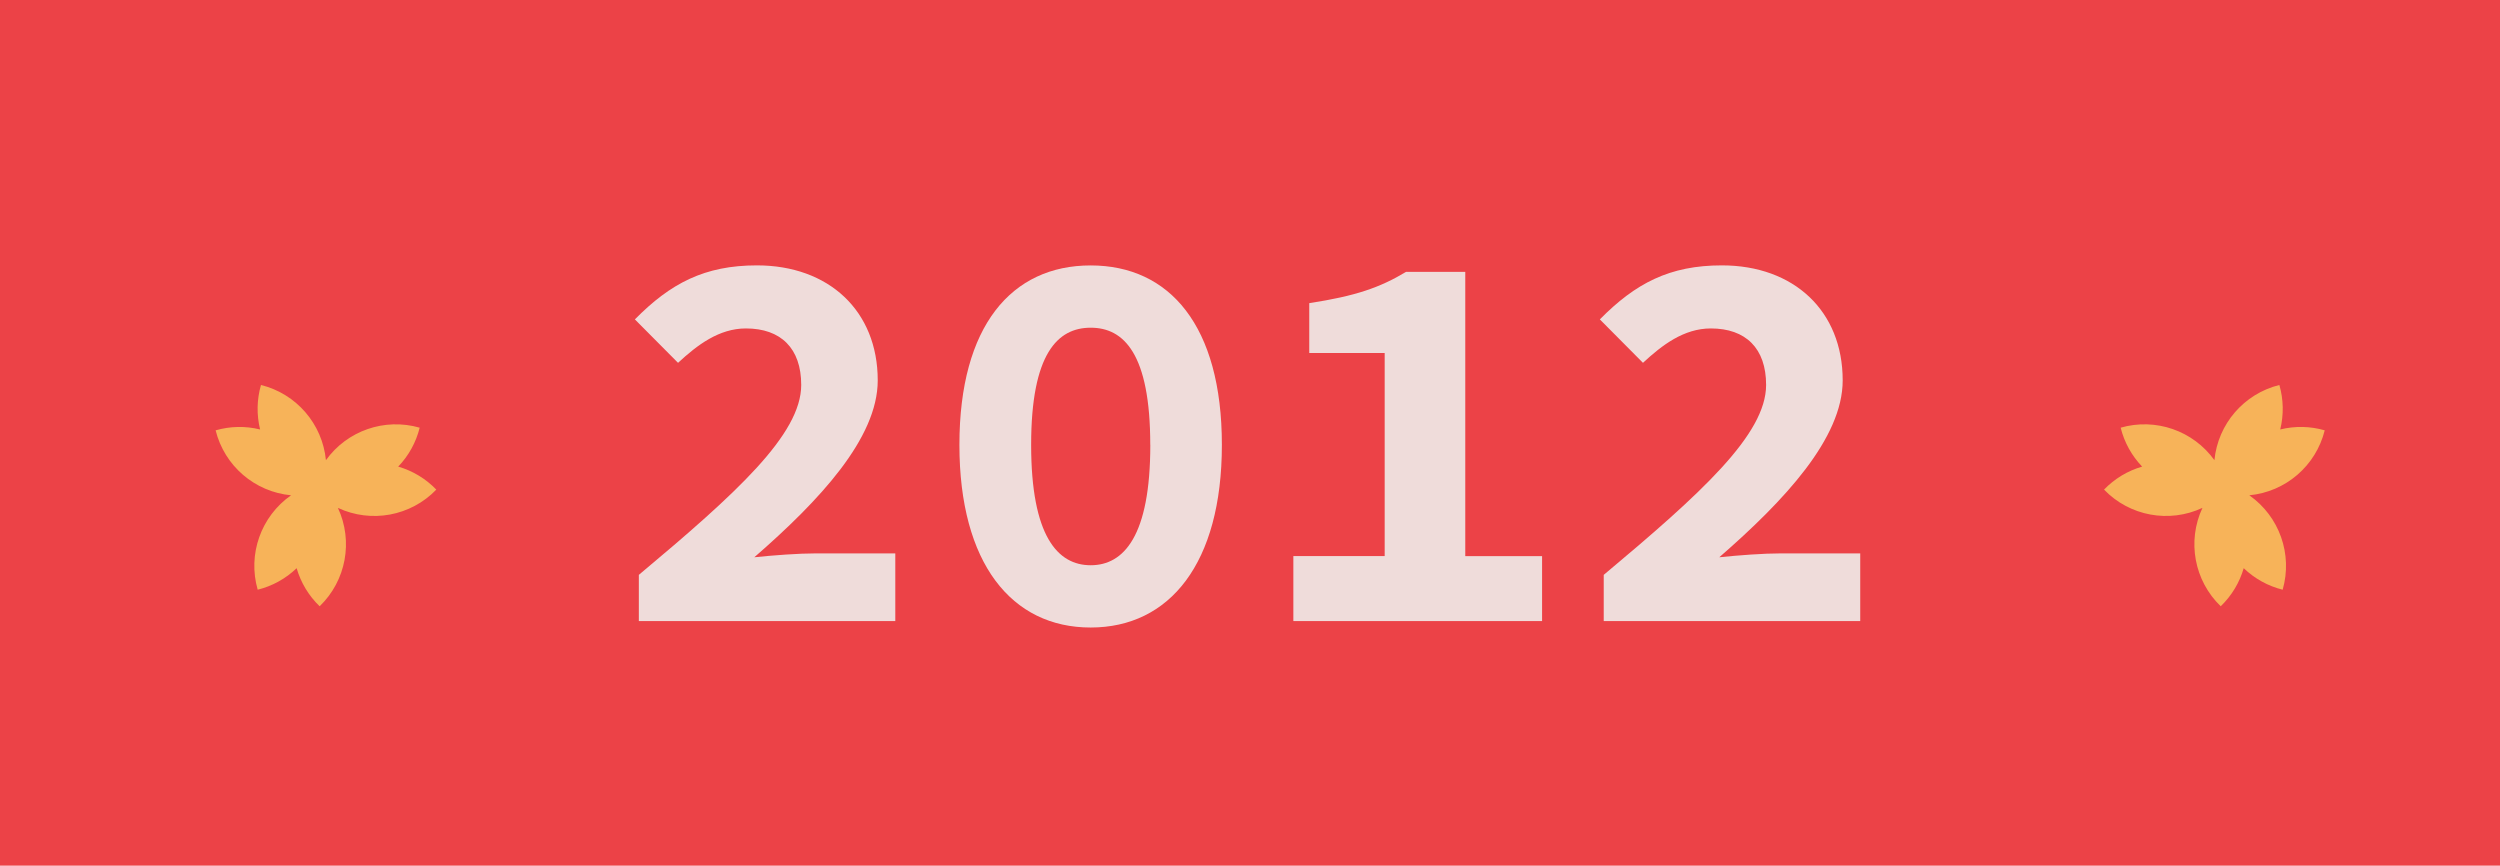
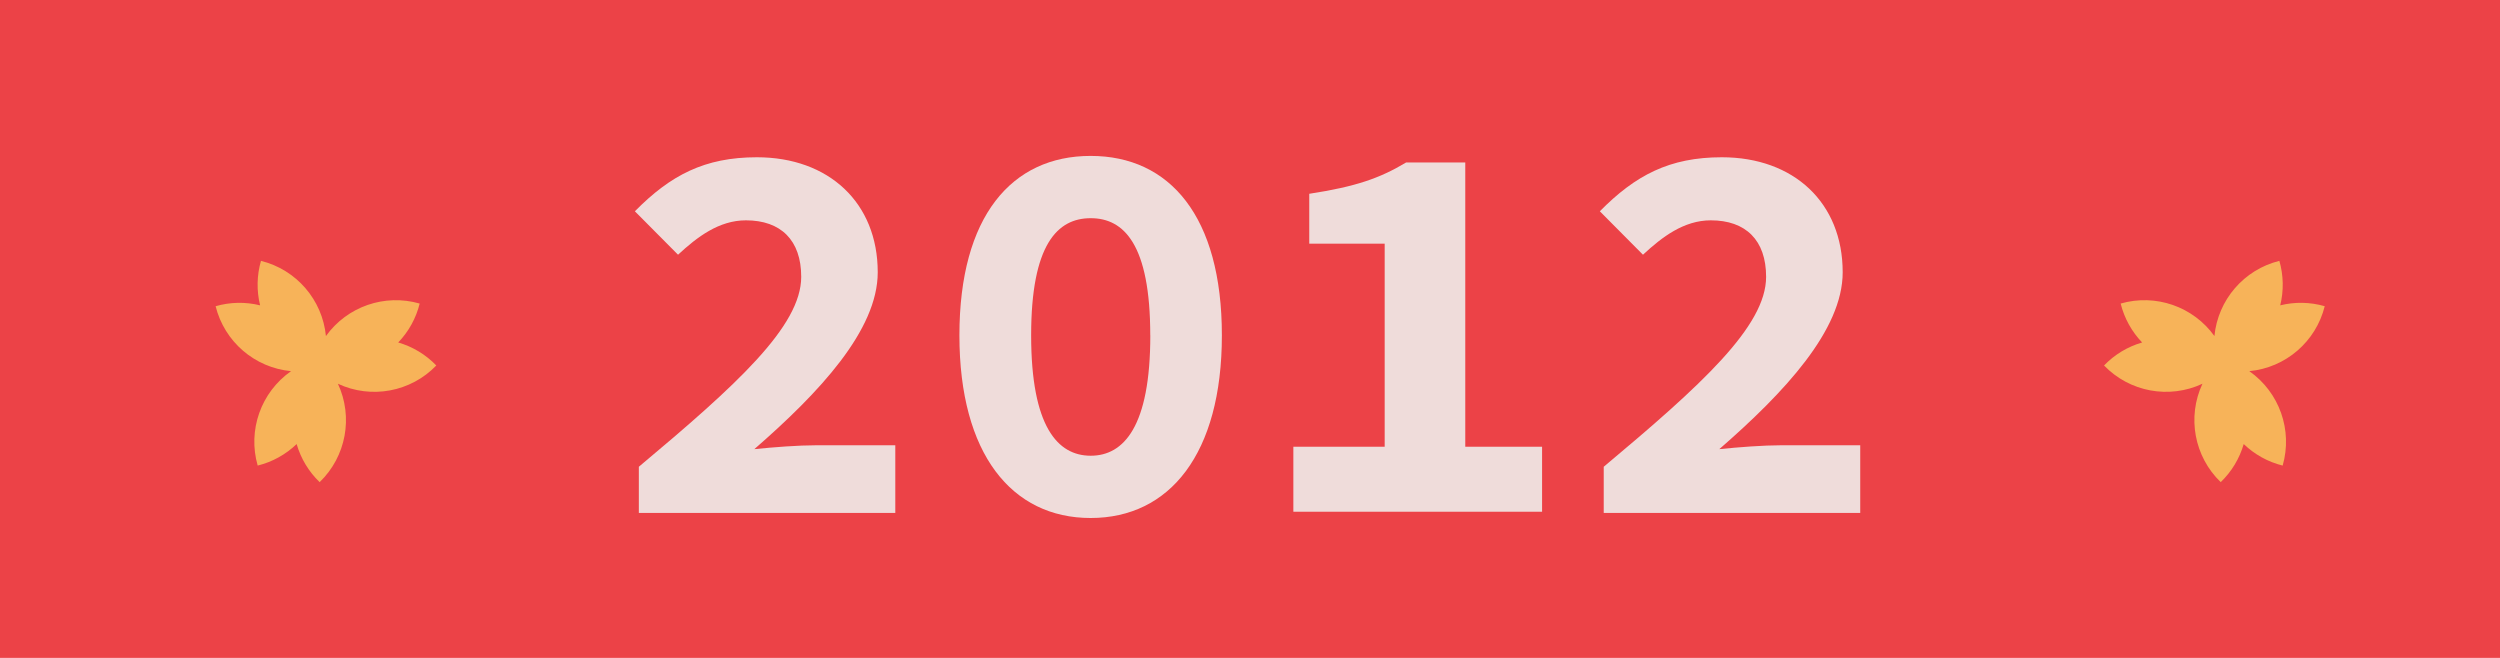
- <svg xmlns="http://www.w3.org/2000/svg" width="361" height="125" viewBox="0 0 361 125">
+ <svg xmlns="http://www.w3.org/2000/svg" width="361" height="95" viewBox="0 0 361 95">
  <g id="Layer_2" data-name="Layer 2" transform="translate(0.28)">
-     <g id="Layer_1" data-name="Layer 1" transform="translate(0)">
-       <rect id="Rectangle_2" data-name="Rectangle 2" width="361" height="125" transform="translate(-0.28)" fill="#ec4247" />
-       <path id="Path_5" data-name="Path 5" d="M285.868,164c14.026-11.74,23.447-20.27,23.447-27.423,0-5.293-2.939-8.161-7.988-8.161-3.883,0-7.031,2.4-9.8,4.966l-6.231-6.273c5.139-5.21,10.069-7.8,17.621-7.8,10.374,0,17.447,6.562,17.447,16.612,0,8.351-8.412,17.344-17.823,25.538,2.785-.292,6.389-.562,8.919-.562H322.9v9.771H285.868Z" transform="translate(-193.899 -80.989)" fill="#efdcda" />
-       <path id="Path_6" data-name="Path 6" d="M431.19,145.24c0-17.2,7.551-25.91,18.95-25.91s18.95,8.707,18.95,25.91c0,17.129-7.554,26.376-18.95,26.376S431.19,162.363,431.19,145.24Zm27.558,0c0-13.169-3.822-16.917-8.6-16.917s-8.6,3.748-8.6,16.917,3.822,17.383,8.6,17.383,8.608-4.214,8.608-17.383Z" transform="translate(-292.931 -81.002)" fill="#efdcda" />
-       <path id="Path_7" data-name="Path 7" d="M581.32,163.248h13.188V133.924H583.617v-7.2c6.684-1.028,10.162-2.229,13.981-4.519h8.547v41.048h11.091v9.382H581.32Z" transform="translate(-394.84 -82.95)" fill="#efdcda" />
-       <path id="Path_8" data-name="Path 8" d="M719.672,164c14.026-11.74,23.447-20.27,23.447-27.423,0-5.293-2.936-8.161-7.988-8.161-3.883,0-7.031,2.4-9.793,4.966l-6.228-6.273c5.139-5.21,10.069-7.8,17.62-7.8,10.378,0,17.447,6.562,17.447,16.612,0,8.351-8.409,17.344-17.82,25.538,2.785-.292,6.385-.562,8.916-.562h11.438v9.771h-37.04Z" transform="translate(-488.373 -80.989)" fill="#efdcda" />
-       <path id="Path_10" data-name="Path 10" d="M971.589,202.642a12.449,12.449,0,0,0-4.818-13.635,12.427,12.427,0,0,0,10.892-9.379,12.411,12.411,0,0,0-6.424-.125,12.46,12.46,0,0,0-.125-6.424,12.433,12.433,0,0,0-9.379,10.859,12.433,12.433,0,0,0-13.538-4.693,12.436,12.436,0,0,0,3.1,5.621,12.413,12.413,0,0,0-5.5,3.321,12.424,12.424,0,0,0,14.21,2.637,12.436,12.436,0,0,0,2.637,14.209,12.422,12.422,0,0,0,3.321-5.5A12.439,12.439,0,0,0,971.589,202.642Z" transform="translate(-642.253 -117.488)" fill="#f7b359" />
-       <path id="Path_12" data-name="Path 12" d="M102.874,202.642a12.449,12.449,0,0,1,4.818-13.635A12.427,12.427,0,0,1,96.8,179.629a12.411,12.411,0,0,1,6.424-.125,12.459,12.459,0,0,1,.125-6.424,12.433,12.433,0,0,1,9.379,10.859,12.433,12.433,0,0,1,13.538-4.693,12.436,12.436,0,0,1-3.1,5.621,12.414,12.414,0,0,1,5.5,3.321,12.424,12.424,0,0,1-14.209,2.637,12.437,12.437,0,0,1-2.637,14.209,12.42,12.42,0,0,1-3.321-5.5A12.439,12.439,0,0,1,102.874,202.642Z" transform="translate(-65.944 -117.488)" fill="#f7b359" />
+     <g id="Layer_1" data-name="Layer 1" transform="translate(-0.28)">
+       <rect id="Rectangle_2" data-name="Rectangle 2" width="361" height="95" fill="#ec4247" />
+       <path id="Path_5" data-name="Path 5" d="M285.868,164c14.026-11.74,23.447-20.27,23.447-27.423,0-5.293-2.939-8.161-7.988-8.161-3.883,0-7.031,2.4-9.8,4.966l-6.231-6.273c5.139-5.21,10.069-7.8,17.621-7.8,10.374,0,17.447,6.562,17.447,16.612,0,8.351-8.412,17.344-17.823,25.538,2.785-.292,6.389-.562,8.919-.562H322.9v9.771H285.868Z" transform="translate(-193.619 -96.6)" fill="#efdcda" />
+       <path id="Path_6" data-name="Path 6" d="M431.19,145.24c0-17.2,7.551-25.91,18.95-25.91s18.95,8.707,18.95,25.91c0,17.129-7.554,26.376-18.95,26.376S431.19,162.363,431.19,145.24Zm27.558,0c0-13.169-3.822-16.917-8.6-16.917s-8.6,3.748-8.6,16.917,3.822,17.383,8.6,17.383,8.608-4.214,8.608-17.383Z" transform="translate(-292.651 -96.816)" fill="#efdcda" />
+       <path id="Path_7" data-name="Path 7" d="M581.32,163.248h13.188V133.924H583.617v-7.2c6.684-1.028,10.162-2.229,13.981-4.519h8.547v41.048h11.091v9.382H581.32Z" transform="translate(-394.56 -98.741)" fill="#efdcda" />
+       <path id="Path_8" data-name="Path 8" d="M719.672,164c14.026-11.74,23.447-20.27,23.447-27.423,0-5.293-2.936-8.161-7.988-8.161-3.883,0-7.031,2.4-9.793,4.966l-6.228-6.273c5.139-5.21,10.069-7.8,17.62-7.8,10.378,0,17.447,6.562,17.447,16.612,0,8.351-8.409,17.344-17.82,25.538,2.785-.292,6.385-.562,8.916-.562h11.438v9.771h-37.04Z" transform="translate(-488.093 -96.6)" fill="#efdcda" />
+       <path id="Path_10" data-name="Path 10" d="M971.589,202.642a12.449,12.449,0,0,0-4.818-13.635,12.427,12.427,0,0,0,10.892-9.379,12.411,12.411,0,0,0-6.424-.125,12.46,12.46,0,0,0-.125-6.424,12.433,12.433,0,0,0-9.379,10.859,12.433,12.433,0,0,0-13.538-4.693,12.436,12.436,0,0,0,3.1,5.621,12.413,12.413,0,0,0-5.5,3.321,12.424,12.424,0,0,0,14.21,2.637,12.436,12.436,0,0,0,2.637,14.209,12.422,12.422,0,0,0,3.321-5.5A12.439,12.439,0,0,0,971.589,202.642Z" transform="translate(-641.973 -135.412)" fill="#f7b359" />
+       <path id="Path_12" data-name="Path 12" d="M102.874,202.642a12.449,12.449,0,0,1,4.818-13.635A12.427,12.427,0,0,1,96.8,179.629a12.411,12.411,0,0,1,6.424-.125,12.459,12.459,0,0,1,.125-6.424,12.433,12.433,0,0,1,9.379,10.859,12.433,12.433,0,0,1,13.538-4.693,12.436,12.436,0,0,1-3.1,5.621,12.414,12.414,0,0,1,5.5,3.321,12.424,12.424,0,0,1-14.209,2.637,12.437,12.437,0,0,1-2.637,14.209,12.42,12.42,0,0,1-3.321-5.5A12.439,12.439,0,0,1,102.874,202.642Z" transform="translate(-65.664 -135.412)" fill="#f7b359" />
    </g>
  </g>
</svg>
